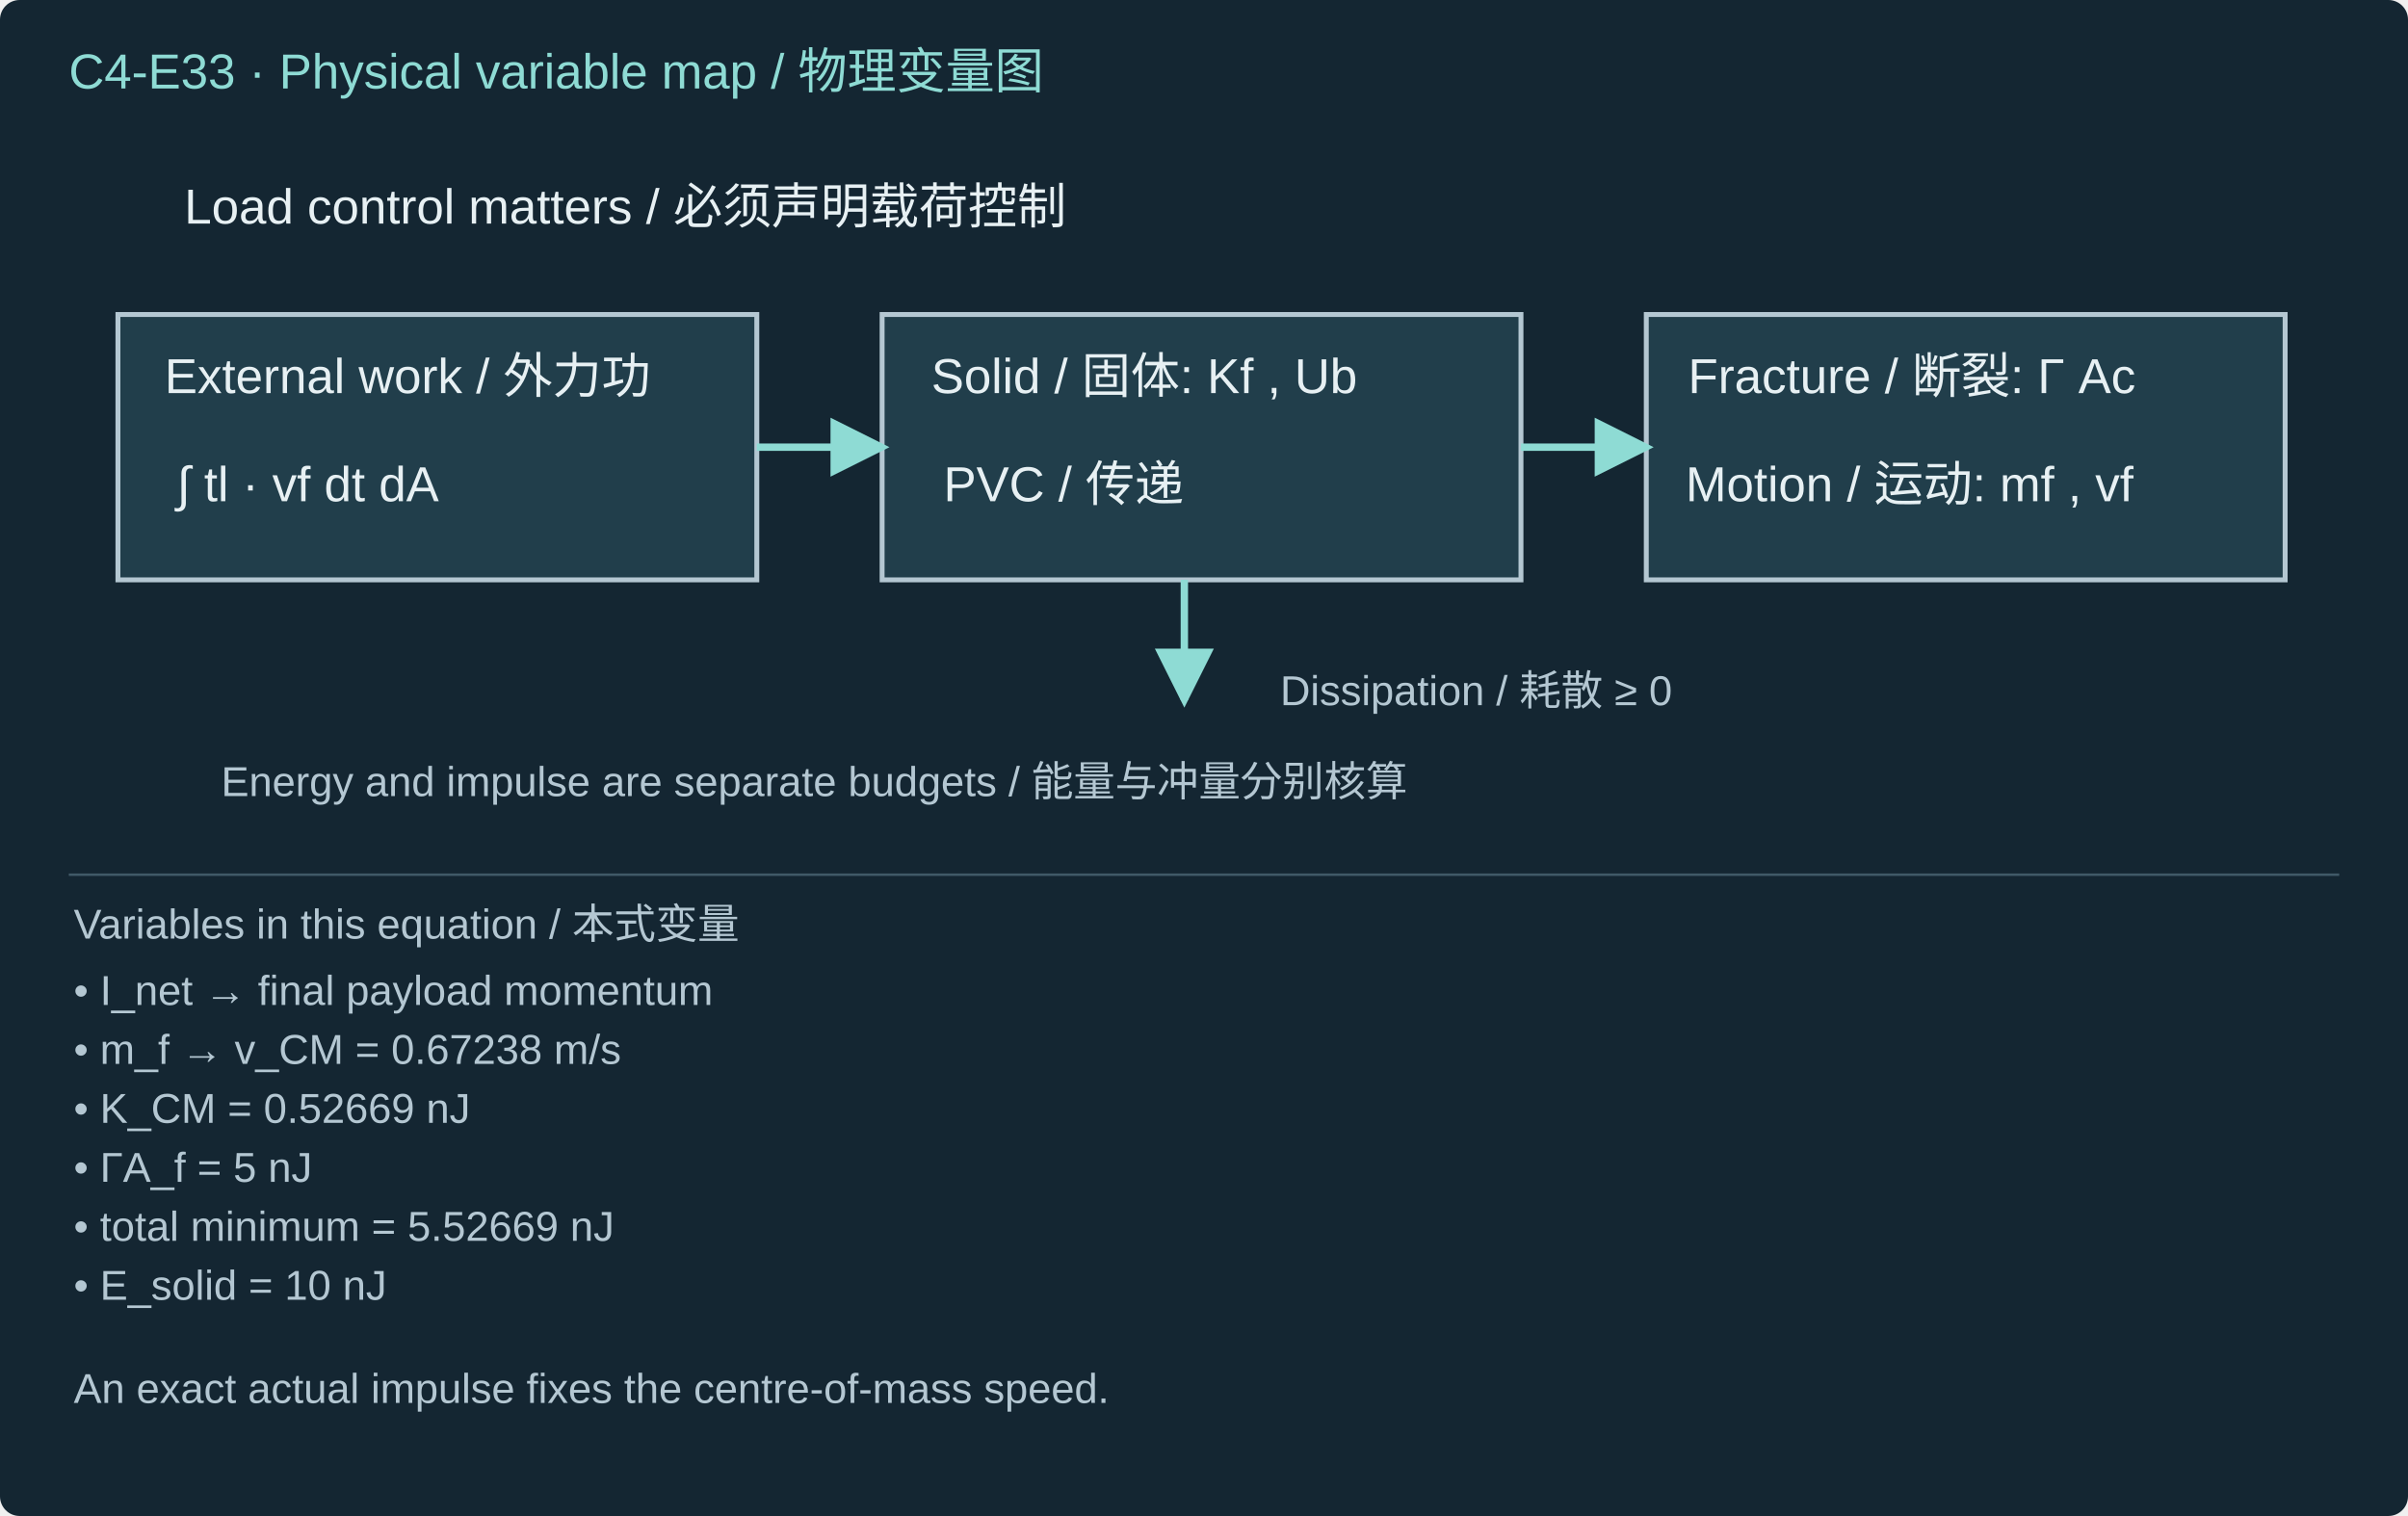
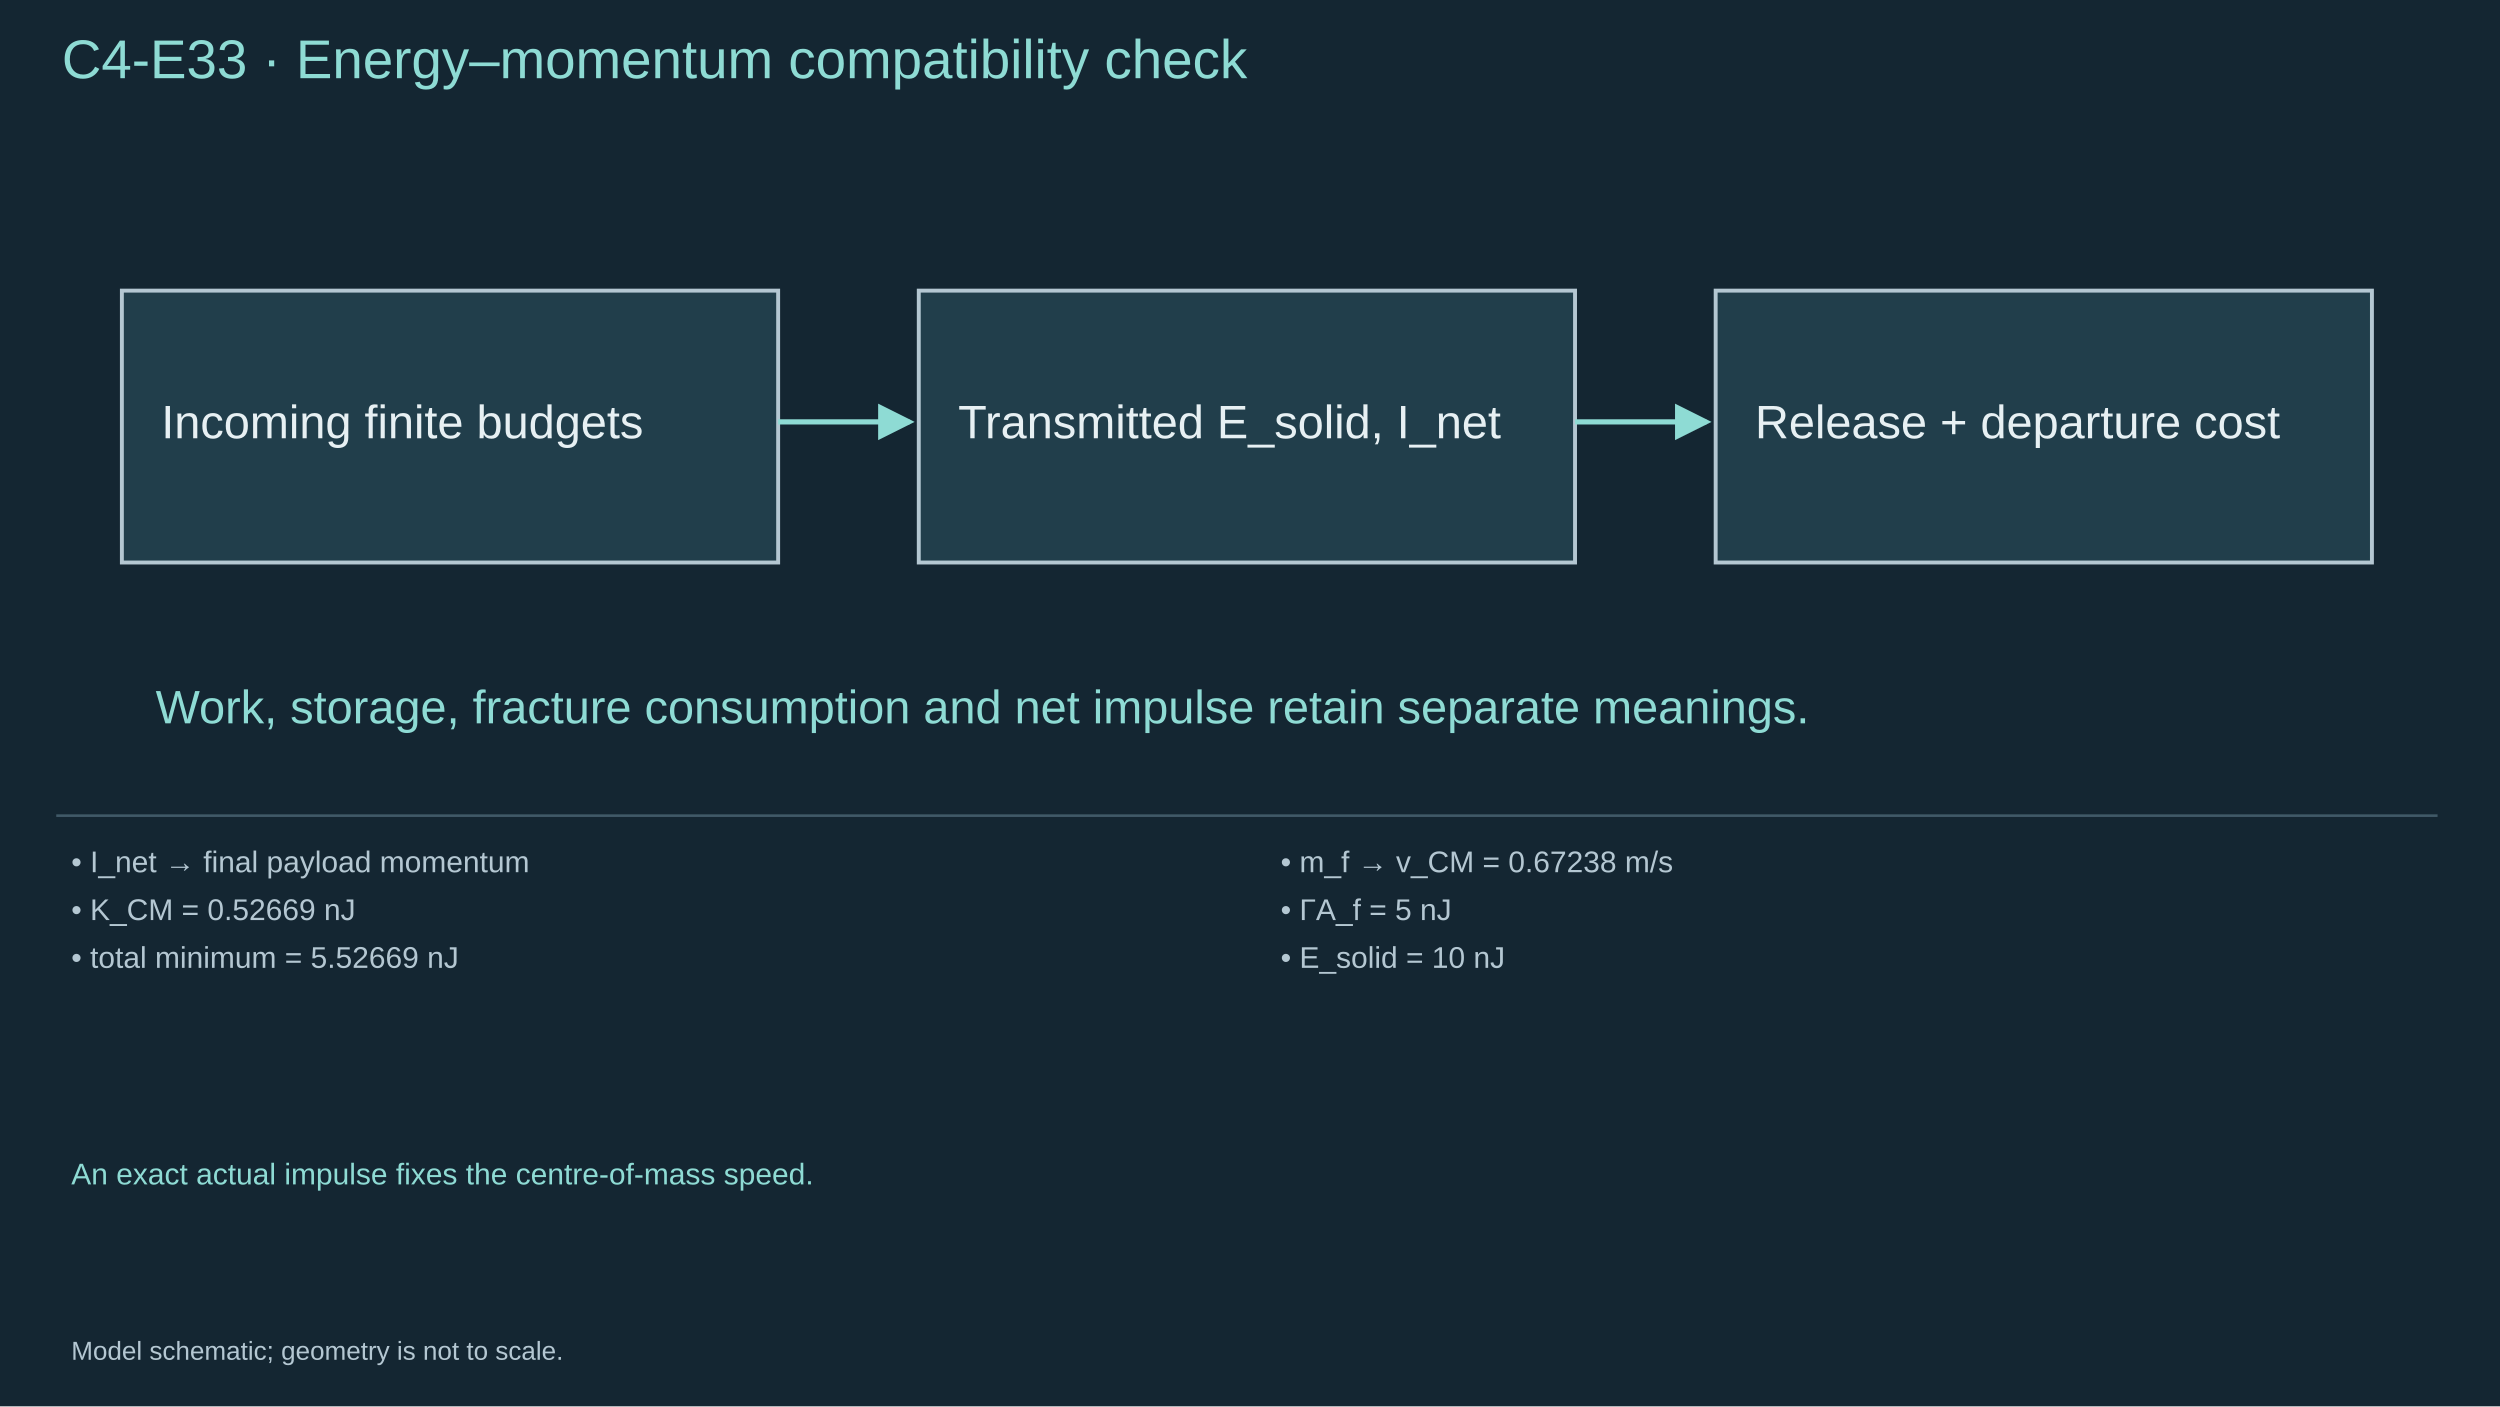
- <svg xmlns="http://www.w3.org/2000/svg" viewBox="0 0 980 617" role="img" aria-labelledby="title desc">
+ <svg xmlns="http://www.w3.org/2000/svg" viewBox="0 0 1279.97 720" role="img">
  <defs>
-     <marker id="arrow" markerWidth="8" markerHeight="8" refX="7" refY="4" orient="auto-start-reverse">
-       <path d="M0 0 L8 4 L0 8Z" fill="#8edbd4" />
+     <marker id="head" markerWidth="7" markerHeight="7" refX="6" refY="3.5" orient="auto-start-reverse" markerUnits="strokeWidth">
+       <path d="M0,0 L7,3.5 L0,7 Z" fill="context-stroke" />
    </marker>
  </defs>
-   <rect width="980" height="617" rx="8" fill="#142632" />
-   <style>text{font-family:Arial,"Microsoft YaHei",sans-serif;fill:#e7f0f3;font-size:20px}.muted{fill:#b4c7d2;font-size:17px}.accent{fill:#8edbd4}.line{fill:none;stroke:#8edbd4;stroke-width:3}.thin{fill:none;stroke:#b4c7d2;stroke-width:2}.arrow{fill:none;stroke:#8edbd4;stroke-width:3;marker-end:url(#arrow)}.area{fill:#213e4b;stroke:#b4c7d2;stroke-width:2}</style>
-   <text x="28" y="36" class="accent">C4-E33 · Physical variable map / 物理变量图</text>
-   <rect x="48" y="128" width="260" height="108" class="area" />
-   <rect x="359" y="128" width="260" height="108" class="area" />
-   <rect x="670" y="128" width="260" height="108" class="area" />
-   <text x="67" y="160" class="">External work / 外力功</text>
-   <text x="72" y="204" class="">∫ tl · vf dt dA</text>
-   <text x="379" y="160" class="">Solid / 固体: Kf , Ub</text>
-   <text x="384" y="204" class="">PVC / 传递</text>
-   <text x="687" y="160" class="">Fracture / 断裂: Γ Ac</text>
-   <text x="686" y="204" class="">Motion / 运动: mf , vf</text>
-   <path d="M308 182 H359" class="arrow" />
-   <path d="M619 182 H670" class="arrow" />
-   <path d="M482 236 V285" class="arrow" />
-   <text x="521" y="287" class="muted">Dissipation / 耗散 ≥ 0</text>
-   <text x="75" y="91" class="">Load control matters / 必须声明载荷控制</text>
-   <text x="90" y="324" class="muted">Energy and impulse are separate budgets / 能量与冲量分别核算</text>
-   <path d="M28 356 H952" stroke="#405967" />
-   <text x="30" y="382" class="muted">Variables in this equation / 本式变量</text>
-   <text x="30" y="409" class="muted">• I_net → final payload momentum</text>
-   <text x="30" y="433" class="muted">• m_f → v_CM = 0.67238 m/s</text>
-   <text x="30" y="457" class="muted">• K_CM = 0.52669 nJ</text>
-   <text x="30" y="481" class="muted">• ΓA_f = 5 nJ</text>
-   <text x="30" y="505" class="muted">• total minimum = 5.52669 nJ</text>
-   <text x="30" y="529" class="muted">• E_solid = 10 nJ</text>
-   <text x="30" y="571" class="muted">An exact actual impulse fixes the centre-of-mass speed.</text>
+   <rect width="1279.97" height="720" fill="#142632" />
+   <text id="o000" font-family="Arial,sans-serif" font-size="28" fill="#8EDBD4" text-anchor="start" opacity="1">
+     <tspan x="31.68" y="40.04">C4-E33 · Energy–momentum compatibility check</tspan>
+   </text>
+   <rect id="o001" x="62.4" y="148.8" width="336" height="139.2" fill="#213E4B" stroke="#B4C7D2" stroke-width="2" opacity="1" />
+   <text id="o002" font-family="Arial,sans-serif" font-size="24" fill="#E7F0F3" text-anchor="start" opacity="1">
+     <tspan x="82.56" y="224.4">Incoming finite budgets</tspan>
+   </text>
+   <line id="o003" x1="398.4" y1="216" x2="465.6" y2="216" fill="#FFFFFF" stroke="#8EDBD4" stroke-width="2.667" opacity="1" marker-end="url(#head)" />
+   <rect id="o004" x="470.4" y="148.8" width="336" height="139.2" fill="#213E4B" stroke="#B4C7D2" stroke-width="2" opacity="1" />
+   <text id="o005" font-family="Arial,sans-serif" font-size="24" fill="#E7F0F3" text-anchor="start" opacity="1">
+     <tspan x="490.56" y="224.4">Transmitted E_solid, I_net</tspan>
+   </text>
+   <line id="o006" x1="806.4" y1="216" x2="873.6" y2="216" fill="#FFFFFF" stroke="#8EDBD4" stroke-width="2.667" opacity="1" marker-end="url(#head)" />
+   <rect id="o007" x="878.4" y="148.8" width="336" height="139.2" fill="#213E4B" stroke="#B4C7D2" stroke-width="2" opacity="1" />
+   <text id="o008" font-family="Arial,sans-serif" font-size="24" fill="#E7F0F3" text-anchor="start" opacity="1">
+     <tspan x="898.56" y="224.4">Release + departure cost</tspan>
+   </text>
+   <text id="o009" font-family="Arial,sans-serif" font-size="24" fill="#8EDBD4" text-anchor="start" opacity="1">
+     <tspan x="79.68" y="370.32">Work, storage, fracture consumption and net impulse retain separate meanings.</tspan>
+   </text>
+   <line id="o010" x1="28.8" y1="417.6" x2="1248" y2="417.6" fill="#FFFFFF" stroke="#405967" stroke-width="1.333" opacity="1" />
+   <text id="o011" font-family="Arial,sans-serif" font-size="15.333" fill="#B4C7D2" text-anchor="start" opacity="1">
+     <tspan x="36.48" y="446.567">• I_net → final payload momentum</tspan>
+   </text>
+   <text id="o012" font-family="Arial,sans-serif" font-size="15.333" fill="#B4C7D2" text-anchor="start" opacity="1">
+     <tspan x="655.68" y="446.567">• m_f → v_CM = 0.67238 m/s</tspan>
+   </text>
+   <text id="o013" font-family="Arial,sans-serif" font-size="15.333" fill="#B4C7D2" text-anchor="start" opacity="1">
+     <tspan x="36.48" y="471.047">• K_CM = 0.52669 nJ</tspan>
+   </text>
+   <text id="o014" font-family="Arial,sans-serif" font-size="15.333" fill="#B4C7D2" text-anchor="start" opacity="1">
+     <tspan x="655.68" y="471.047">• ΓA_f = 5 nJ</tspan>
+   </text>
+   <text id="o015" font-family="Arial,sans-serif" font-size="15.333" fill="#B4C7D2" text-anchor="start" opacity="1">
+     <tspan x="36.48" y="495.527">• total minimum = 5.52669 nJ</tspan>
+   </text>
+   <text id="o016" font-family="Arial,sans-serif" font-size="15.333" fill="#B4C7D2" text-anchor="start" opacity="1">
+     <tspan x="655.68" y="495.527">• E_solid = 10 nJ</tspan>
+   </text>
+   <text id="o017" font-family="Arial,sans-serif" font-size="15.333" fill="#8EDBD4" text-anchor="start" opacity="1">
+     <tspan x="36.48" y="606.407">An exact actual impulse fixes the centre-of-mass speed.</tspan>
+   </text>
+   <text id="o018" font-family="Arial,sans-serif" font-size="13.333" fill="#B4C7D2" text-anchor="start" opacity="1">
+     <tspan x="36.48" y="696.187">Model schematic; geometry is not to scale.</tspan>
+   </text>
</svg>
